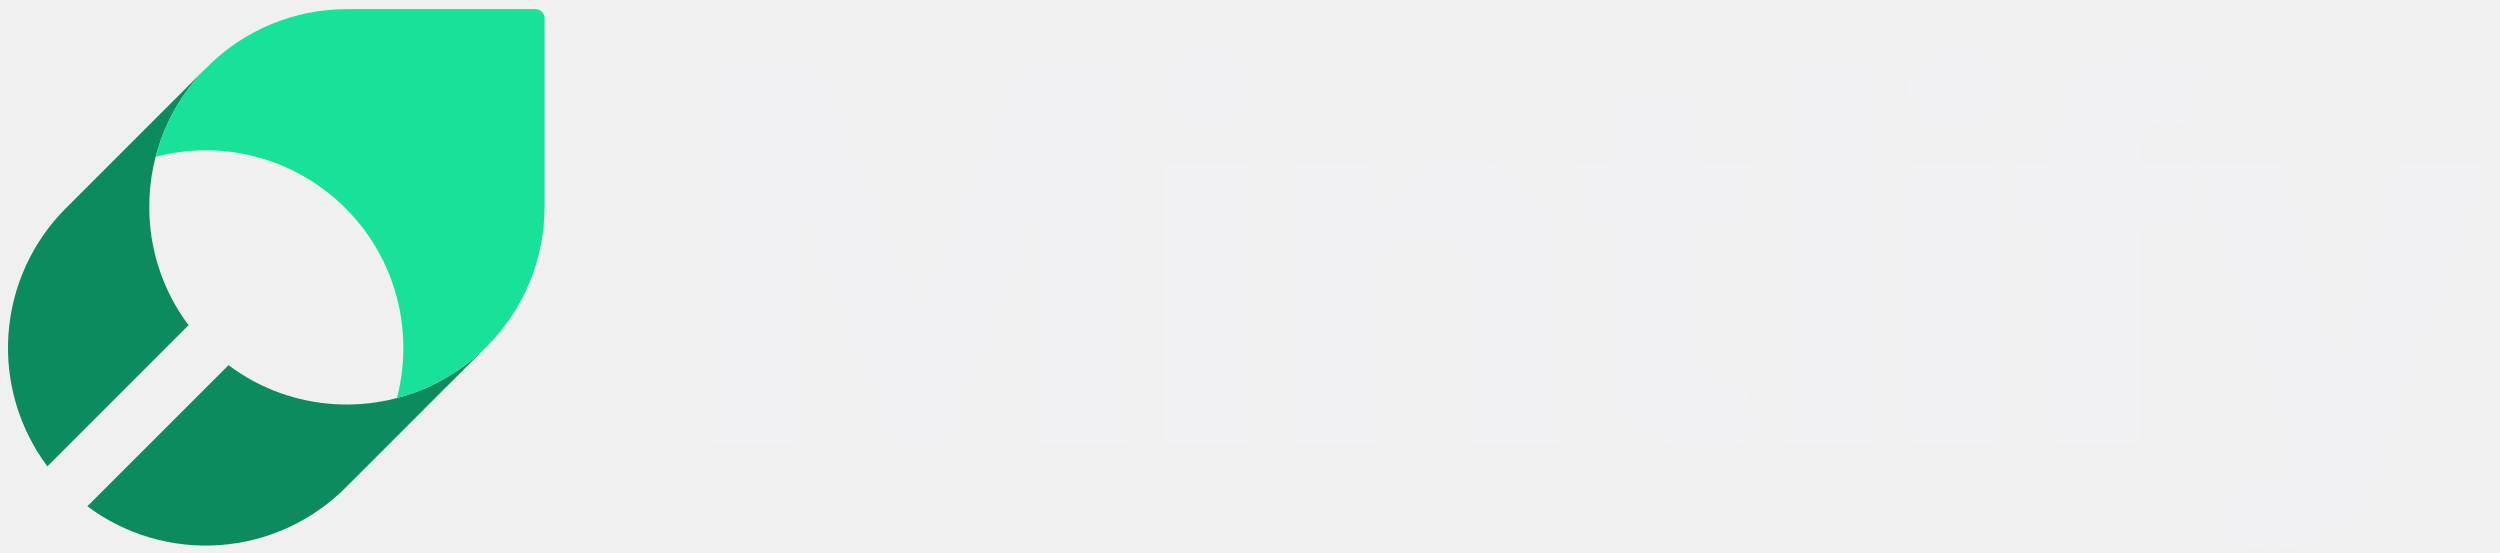
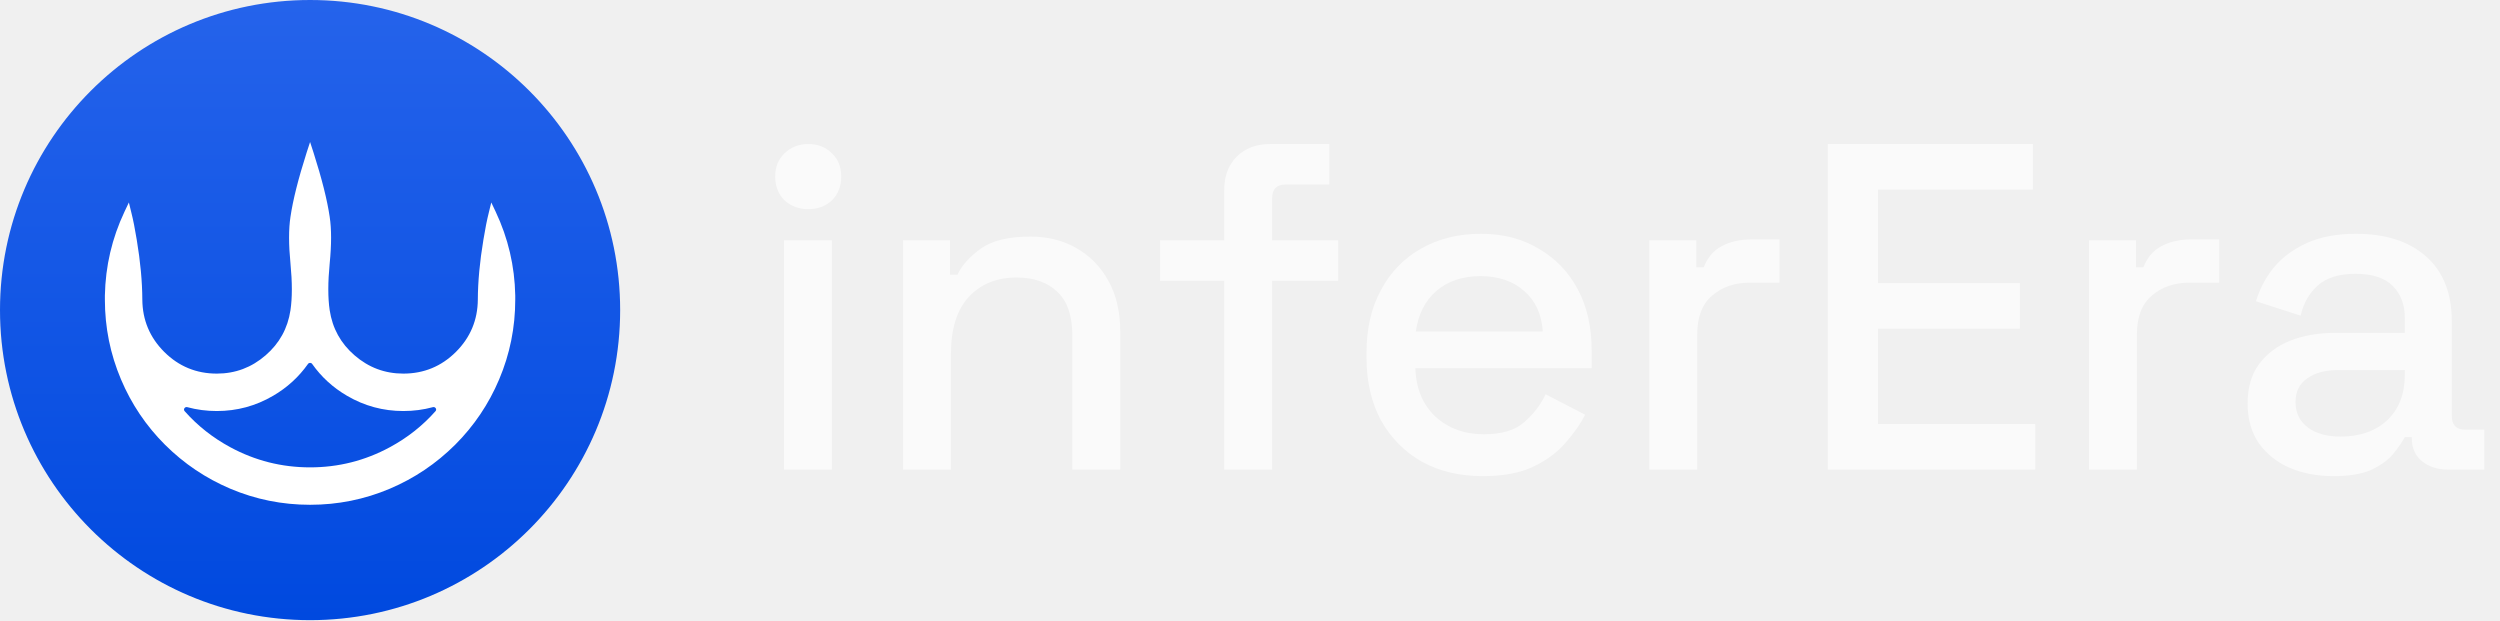
- <svg xmlns="http://www.w3.org/2000/svg" width="2191" height="484" viewBox="0 0 2191 484" fill="none">
-   <g clipPath="url(#clip0_2209_2)">
-     <path d="M622.759 61.727H720.718L803.814 264.355H807.649L890.746 61.727H988.704V389H911.68V187.97H908.963L830.341 386.923H781.122L702.5 186.852H699.784V389H622.759V61.727ZM1020.04 389V143.545H1098.19V389H1020.04ZM1059.19 114.941C1048.22 114.941 1038.79 111.319 1030.91 104.075C1023.03 96.724 1019.08 87.881 1019.08 77.548C1019.08 67.32 1023.03 58.584 1030.91 51.34C1038.79 43.989 1048.22 40.314 1059.19 40.314C1070.27 40.314 1079.7 43.989 1087.48 51.34C1095.36 58.584 1099.3 67.32 1099.3 77.548C1099.3 87.881 1095.36 96.724 1087.48 104.075C1079.7 111.319 1070.27 114.941 1059.19 114.941ZM1208.07 249.014V389H1129.92V143.545H1204.23V188.609H1206.95C1212.38 173.588 1221.65 161.816 1234.75 153.293C1247.86 144.664 1263.46 140.349 1281.57 140.349C1298.83 140.349 1313.8 144.238 1326.48 152.015C1339.26 159.685 1349.17 170.445 1356.2 184.295C1363.34 198.038 1366.86 214.124 1366.75 232.555V389H1288.61V247.896C1288.71 234.259 1285.25 223.606 1278.22 215.935C1271.29 208.265 1261.65 204.43 1249.29 204.43C1241.09 204.43 1233.85 206.241 1227.56 209.863C1221.38 213.379 1216.59 218.439 1213.18 225.044C1209.88 231.649 1208.17 239.639 1208.07 249.014ZM1535.68 143.545V201.074H1380.83V143.545H1535.68ZM1413.27 84.739H1491.41V311.816C1491.41 316.61 1492.16 320.499 1493.65 323.482C1495.25 326.358 1497.54 328.435 1500.52 329.714C1503.5 330.886 1507.07 331.472 1511.23 331.472C1514.21 331.472 1517.35 331.205 1520.65 330.673C1524.06 330.033 1526.62 329.501 1528.33 329.075L1540.15 385.484C1536.42 386.55 1531.15 387.881 1524.33 389.479C1517.62 391.077 1509.58 392.089 1500.2 392.516C1481.88 393.368 1466.16 391.237 1453.06 386.124C1440.06 380.903 1430.1 372.807 1423.18 361.834C1416.36 350.861 1413.06 337.065 1413.27 320.445V84.739ZM1640.96 61.727V389H1562.82V61.727H1640.96ZM1672.7 389V143.545H1750.84V389H1672.7ZM1711.85 114.941C1700.88 114.941 1691.45 111.319 1683.57 104.075C1675.68 96.724 1671.74 87.881 1671.74 77.548C1671.74 67.32 1675.68 58.584 1683.57 51.34C1691.45 43.989 1700.88 40.314 1711.85 40.314C1722.93 40.314 1732.36 43.989 1740.14 51.34C1748.02 58.584 1751.96 67.32 1751.96 77.548C1751.96 87.881 1748.02 96.724 1740.14 104.075C1732.36 111.319 1722.93 114.941 1711.85 114.941ZM1922.09 143.545V201.074H1764.2V143.545H1922.09ZM1797.12 389V131.081C1797.12 112.118 1800.69 96.404 1807.83 83.94C1814.97 71.369 1824.88 61.994 1837.55 55.815C1850.23 49.529 1864.88 46.386 1881.5 46.386C1892.37 46.386 1902.59 47.239 1912.18 48.943C1921.88 50.541 1929.07 51.979 1933.75 53.258L1921.29 110.467C1918.41 109.508 1914.9 108.709 1910.74 108.07C1906.69 107.43 1902.86 107.111 1899.24 107.111C1890.07 107.111 1883.79 109.135 1880.38 113.183C1876.97 117.232 1875.27 122.771 1875.27 129.803V389H1797.12ZM1989.46 481.045C1980.09 481.045 1971.24 480.3 1962.93 478.808C1954.63 477.423 1947.49 475.559 1941.52 473.215L1958.78 416.486C1966.45 419.043 1973.38 420.534 1979.55 420.96C1985.84 421.386 1991.22 420.374 1995.69 417.924C2000.28 415.58 2003.79 411.372 2006.24 405.3L2009.28 397.949L1922.03 143.545H2003.84L2049.07 318.688H2051.62L2097.49 143.545H2179.78L2087.26 412.491C2082.79 425.914 2076.45 437.739 2068.24 447.967C2060.15 458.3 2049.65 466.397 2036.76 472.256C2023.98 478.116 2008.21 481.045 1989.46 481.045Z" fill="#F1F0F3" />
-     <g clipPath="url(#clip1_2209_2)">
-       <path d="M130.833 179.492C131.162 134.734 148.911 91.865 180.318 59.975H180.261L59.007 181.228H59.065C58.613 181.584 58.188 181.97 57.791 182.386C28.302 211.836 10.424 250.934 7.436 292.503C4.449 334.071 16.553 375.324 41.528 408.688L163.997 286.219L165.27 285.003C142.444 254.606 130.334 217.502 130.833 179.492V179.492Z" fill="#0C8C5E" />
-       <path d="M425.257 304.971C402.05 327.714 372.919 343.479 341.185 350.469C309.452 357.458 276.393 355.39 245.778 344.501C229.455 338.707 214.114 330.451 200.286 320.019L199.013 321.292L76.544 443.704C109.922 468.616 151.151 480.682 192.694 477.695C234.237 474.709 273.316 456.87 302.788 427.44L304.003 426.225L425.257 304.971Z" fill="#0C8C5E" />
-       <path d="M477.231 181.228V16C477.231 11.582 473.649 8 469.231 8H304.003C281.252 7.977 258.721 12.45 237.704 21.16C216.687 29.871 197.598 42.649 181.534 58.759L180.318 59.974C159.144 81.471 143.994 108.157 136.389 137.357C150.156 133.792 164.304 131.907 178.524 131.743C216.536 131.295 253.629 143.422 284.035 166.238C311.362 186.617 332.045 214.63 343.476 246.746C355.125 279.571 356.658 315.137 347.874 348.842C377.079 341.25 403.769 326.098 425.257 304.913L426.472 303.755C442.589 287.684 455.371 268.586 464.082 247.558C472.793 226.531 477.262 203.989 477.231 181.228Z" fill="#18E299" />
-     </g>
-   </g>
+ <svg xmlns="http://www.w3.org/2000/svg" width="129" height="32" viewBox="0 0 129 32" fill="none">
+   <circle cx="16" cy="16" r="16" fill="url(#paint0_linear_254_1102)" />
+   <path fill-rule="evenodd" clip-rule="evenodd" d="M14.988 11.191C15.113 10.332 15.39 9.23 15.819 7.884L16 7.328L16.181 7.884C16.61 9.23 16.887 10.332 17.012 11.191C17.108 11.82 17.108 12.62 17.012 13.591C16.917 14.566 16.917 15.372 17.012 16.009C17.154 16.943 17.581 17.718 18.294 18.334C19.019 18.963 19.858 19.278 20.812 19.278C21.871 19.278 22.775 18.905 23.525 18.159C24.271 17.413 24.648 16.514 24.656 15.459C24.66 14.526 24.756 13.497 24.944 12.372C25.035 11.809 25.129 11.338 25.225 10.959L25.35 10.447L25.575 10.922C26.221 12.289 26.558 13.73 26.587 15.247V15.459C26.587 16.897 26.31 18.27 25.756 19.578C25.219 20.849 24.462 21.972 23.488 22.947C22.508 23.922 21.385 24.678 20.119 25.216C18.81 25.77 17.438 26.047 16 26.047C14.562 26.047 13.19 25.77 11.881 25.216C10.615 24.678 9.492 23.922 8.512 22.947C7.537 21.972 6.781 20.849 6.244 19.578C5.69 18.27 5.412 16.897 5.412 15.459V15.247C5.442 13.73 5.779 12.289 6.425 10.922L6.65 10.447L6.775 10.959C6.871 11.338 6.965 11.809 7.056 12.372C7.244 13.497 7.34 14.526 7.344 15.459C7.352 16.514 7.729 17.413 8.475 18.159C9.225 18.905 10.129 19.278 11.188 19.278C12.142 19.278 12.981 18.963 13.706 18.334C14.419 17.718 14.846 16.943 14.988 16.009C15.083 15.372 15.083 14.566 14.988 13.591C14.892 12.62 14.892 11.82 14.988 11.191ZM16 24.116C17.462 24.116 18.833 23.77 20.113 23.078C21.019 22.59 21.806 21.969 22.474 21.214C22.558 21.12 22.459 20.976 22.338 21.009C21.846 21.143 21.337 21.209 20.812 21.209C19.771 21.209 18.802 20.947 17.906 20.422C17.182 20 16.583 19.452 16.107 18.779C16.055 18.705 15.945 18.705 15.893 18.779C15.417 19.452 14.818 20 14.094 20.422C13.198 20.947 12.229 21.209 11.188 21.209C10.663 21.209 10.154 21.143 9.662 21.009C9.541 20.976 9.442 21.12 9.526 21.214C10.194 21.969 10.981 22.59 11.887 23.078C13.167 23.77 14.537 24.116 16 24.116Z" fill="white" />
+   <path d="M40.456 24.232V12.4H42.928V24.232H40.456ZM41.704 10.792C41.224 10.792 40.816 10.64 40.48 10.336C40.16 10.016 40 9.608 40 9.112C40 8.616 40.16 8.216 40.48 7.912C40.816 7.592 41.224 7.432 41.704 7.432C42.2 7.432 42.608 7.592 42.928 7.912C43.248 8.216 43.408 8.616 43.408 9.112C43.408 9.608 43.248 10.016 42.928 10.336C42.608 10.64 42.2 10.792 41.704 10.792Z" fill="#FAFAFA" />
+   <path d="M46.597 24.232V12.4H49.021V14.176H49.405C49.629 13.696 50.029 13.248 50.605 12.832C51.181 12.416 52.037 12.208 53.173 12.208C54.069 12.208 54.861 12.408 55.549 12.808C56.253 13.208 56.805 13.776 57.205 14.512C57.605 15.232 57.805 16.104 57.805 17.128V24.232H55.333V17.32C55.333 16.296 55.077 15.544 54.565 15.064C54.053 14.568 53.349 14.32 52.453 14.32C51.429 14.32 50.605 14.656 49.981 15.328C49.373 16 49.069 16.976 49.069 18.256V24.232H46.597Z" fill="#FAFAFA" />
+   <path d="M63.17 24.232V14.488H59.858V12.4H63.17V9.808C63.17 9.088 63.386 8.512 63.818 8.08C64.25 7.648 64.826 7.432 65.546 7.432H68.594V9.52H66.338C65.874 9.52 65.642 9.76 65.642 10.24V12.4H69.05V14.488H65.642V24.232H63.17Z" fill="#FAFAFA" />
+   <path d="M76.513 24.568C75.313 24.568 74.265 24.32 73.369 23.824C72.473 23.312 71.769 22.6 71.257 21.688C70.761 20.76 70.513 19.688 70.513 18.472V18.184C70.513 16.952 70.761 15.88 71.257 14.968C71.753 14.04 72.441 13.328 73.321 12.832C74.217 12.32 75.249 12.064 76.417 12.064C77.553 12.064 78.545 12.32 79.393 12.832C80.257 13.328 80.929 14.024 81.409 14.92C81.889 15.816 82.129 16.864 82.129 18.064V19H73.033C73.065 20.04 73.409 20.872 74.065 21.496C74.737 22.104 75.569 22.408 76.561 22.408C77.489 22.408 78.185 22.2 78.649 21.784C79.129 21.368 79.497 20.888 79.753 20.344L81.793 21.4C81.569 21.848 81.241 22.32 80.809 22.816C80.393 23.312 79.841 23.728 79.153 24.064C78.465 24.4 77.585 24.568 76.513 24.568ZM73.057 17.104H79.609C79.545 16.208 79.225 15.512 78.649 15.016C78.073 14.504 77.321 14.248 76.393 14.248C75.465 14.248 74.705 14.504 74.113 15.016C73.537 15.512 73.185 16.208 73.057 17.104Z" fill="#FAFAFA" />
+   <path d="M85.104 24.232V12.4H87.528V13.792H87.912C88.104 13.296 88.408 12.936 88.824 12.712C89.256 12.472 89.784 12.352 90.408 12.352H91.824V14.584H90.312C89.512 14.584 88.856 14.808 88.344 15.256C87.832 15.688 87.576 16.36 87.576 17.272V24.232H85.104Z" fill="#FAFAFA" />
+   <path d="M94.314 24.232V7.432H104.898V9.784H96.906V14.608H104.226V16.96H96.906V21.88H105.018V24.232H94.314Z" fill="#FAFAFA" />
+   <path d="M107.792 24.232V12.4H110.216V13.792H110.6C110.792 13.296 111.096 12.936 111.512 12.712C111.944 12.472 112.472 12.352 113.096 12.352H114.512V14.584H113C112.2 14.584 111.544 14.808 111.032 15.256C110.52 15.688 110.264 16.36 110.264 17.272V24.232H107.792Z" fill="#FAFAFA" />
+   <path d="M120.417 24.568C119.569 24.568 118.809 24.424 118.137 24.136C117.481 23.848 116.953 23.424 116.553 22.864C116.169 22.304 115.977 21.624 115.977 20.824C115.977 20.008 116.169 19.336 116.553 18.808C116.953 18.264 117.489 17.856 118.161 17.584C118.849 17.312 119.625 17.176 120.489 17.176H124.089V16.408C124.089 15.72 123.881 15.168 123.465 14.752C123.049 14.336 122.409 14.128 121.545 14.128C120.697 14.128 120.049 14.328 119.601 14.728C119.153 15.128 118.857 15.648 118.713 16.288L116.409 15.544C116.601 14.904 116.905 14.328 117.321 13.816C117.753 13.288 118.321 12.864 119.025 12.544C119.729 12.224 120.577 12.064 121.569 12.064C123.105 12.064 124.313 12.456 125.193 13.24C126.073 14.024 126.513 15.136 126.513 16.576V21.448C126.513 21.928 126.737 22.168 127.185 22.168H128.193V24.232H126.345C125.785 24.232 125.329 24.088 124.977 23.8C124.625 23.512 124.449 23.12 124.449 22.624V22.552H124.089C123.961 22.792 123.769 23.072 123.513 23.392C123.257 23.712 122.881 23.992 122.385 24.232C121.889 24.456 121.233 24.568 120.417 24.568ZM120.777 22.528C121.769 22.528 122.569 22.248 123.177 21.688C123.785 21.112 124.089 20.328 124.089 19.336V19.096H120.633C119.977 19.096 119.449 19.24 119.049 19.528C118.649 19.8 118.449 20.208 118.449 20.752C118.449 21.296 118.657 21.728 119.073 22.048C119.489 22.368 120.057 22.528 120.777 22.528Z" fill="#FAFAFA" />
  <defs>
-     <clipPath id="clip0_2209_2">
-       <rect width="2191" height="484" fill="white" />
-     </clipPath>
-     <clipPath id="clip1_2209_2">
-       <rect width="470" height="470" fill="white" transform="translate(7 8)" />
-     </clipPath>
+     <linearGradient id="paint0_linear_254_1102" x1="16" y1="0" x2="16" y2="32" gradientUnits="userSpaceOnUse">
+       <stop stop-color="#2563EB" />
+       <stop offset="1" stop-color="#0049DF" />
+     </linearGradient>
  </defs>
</svg>
